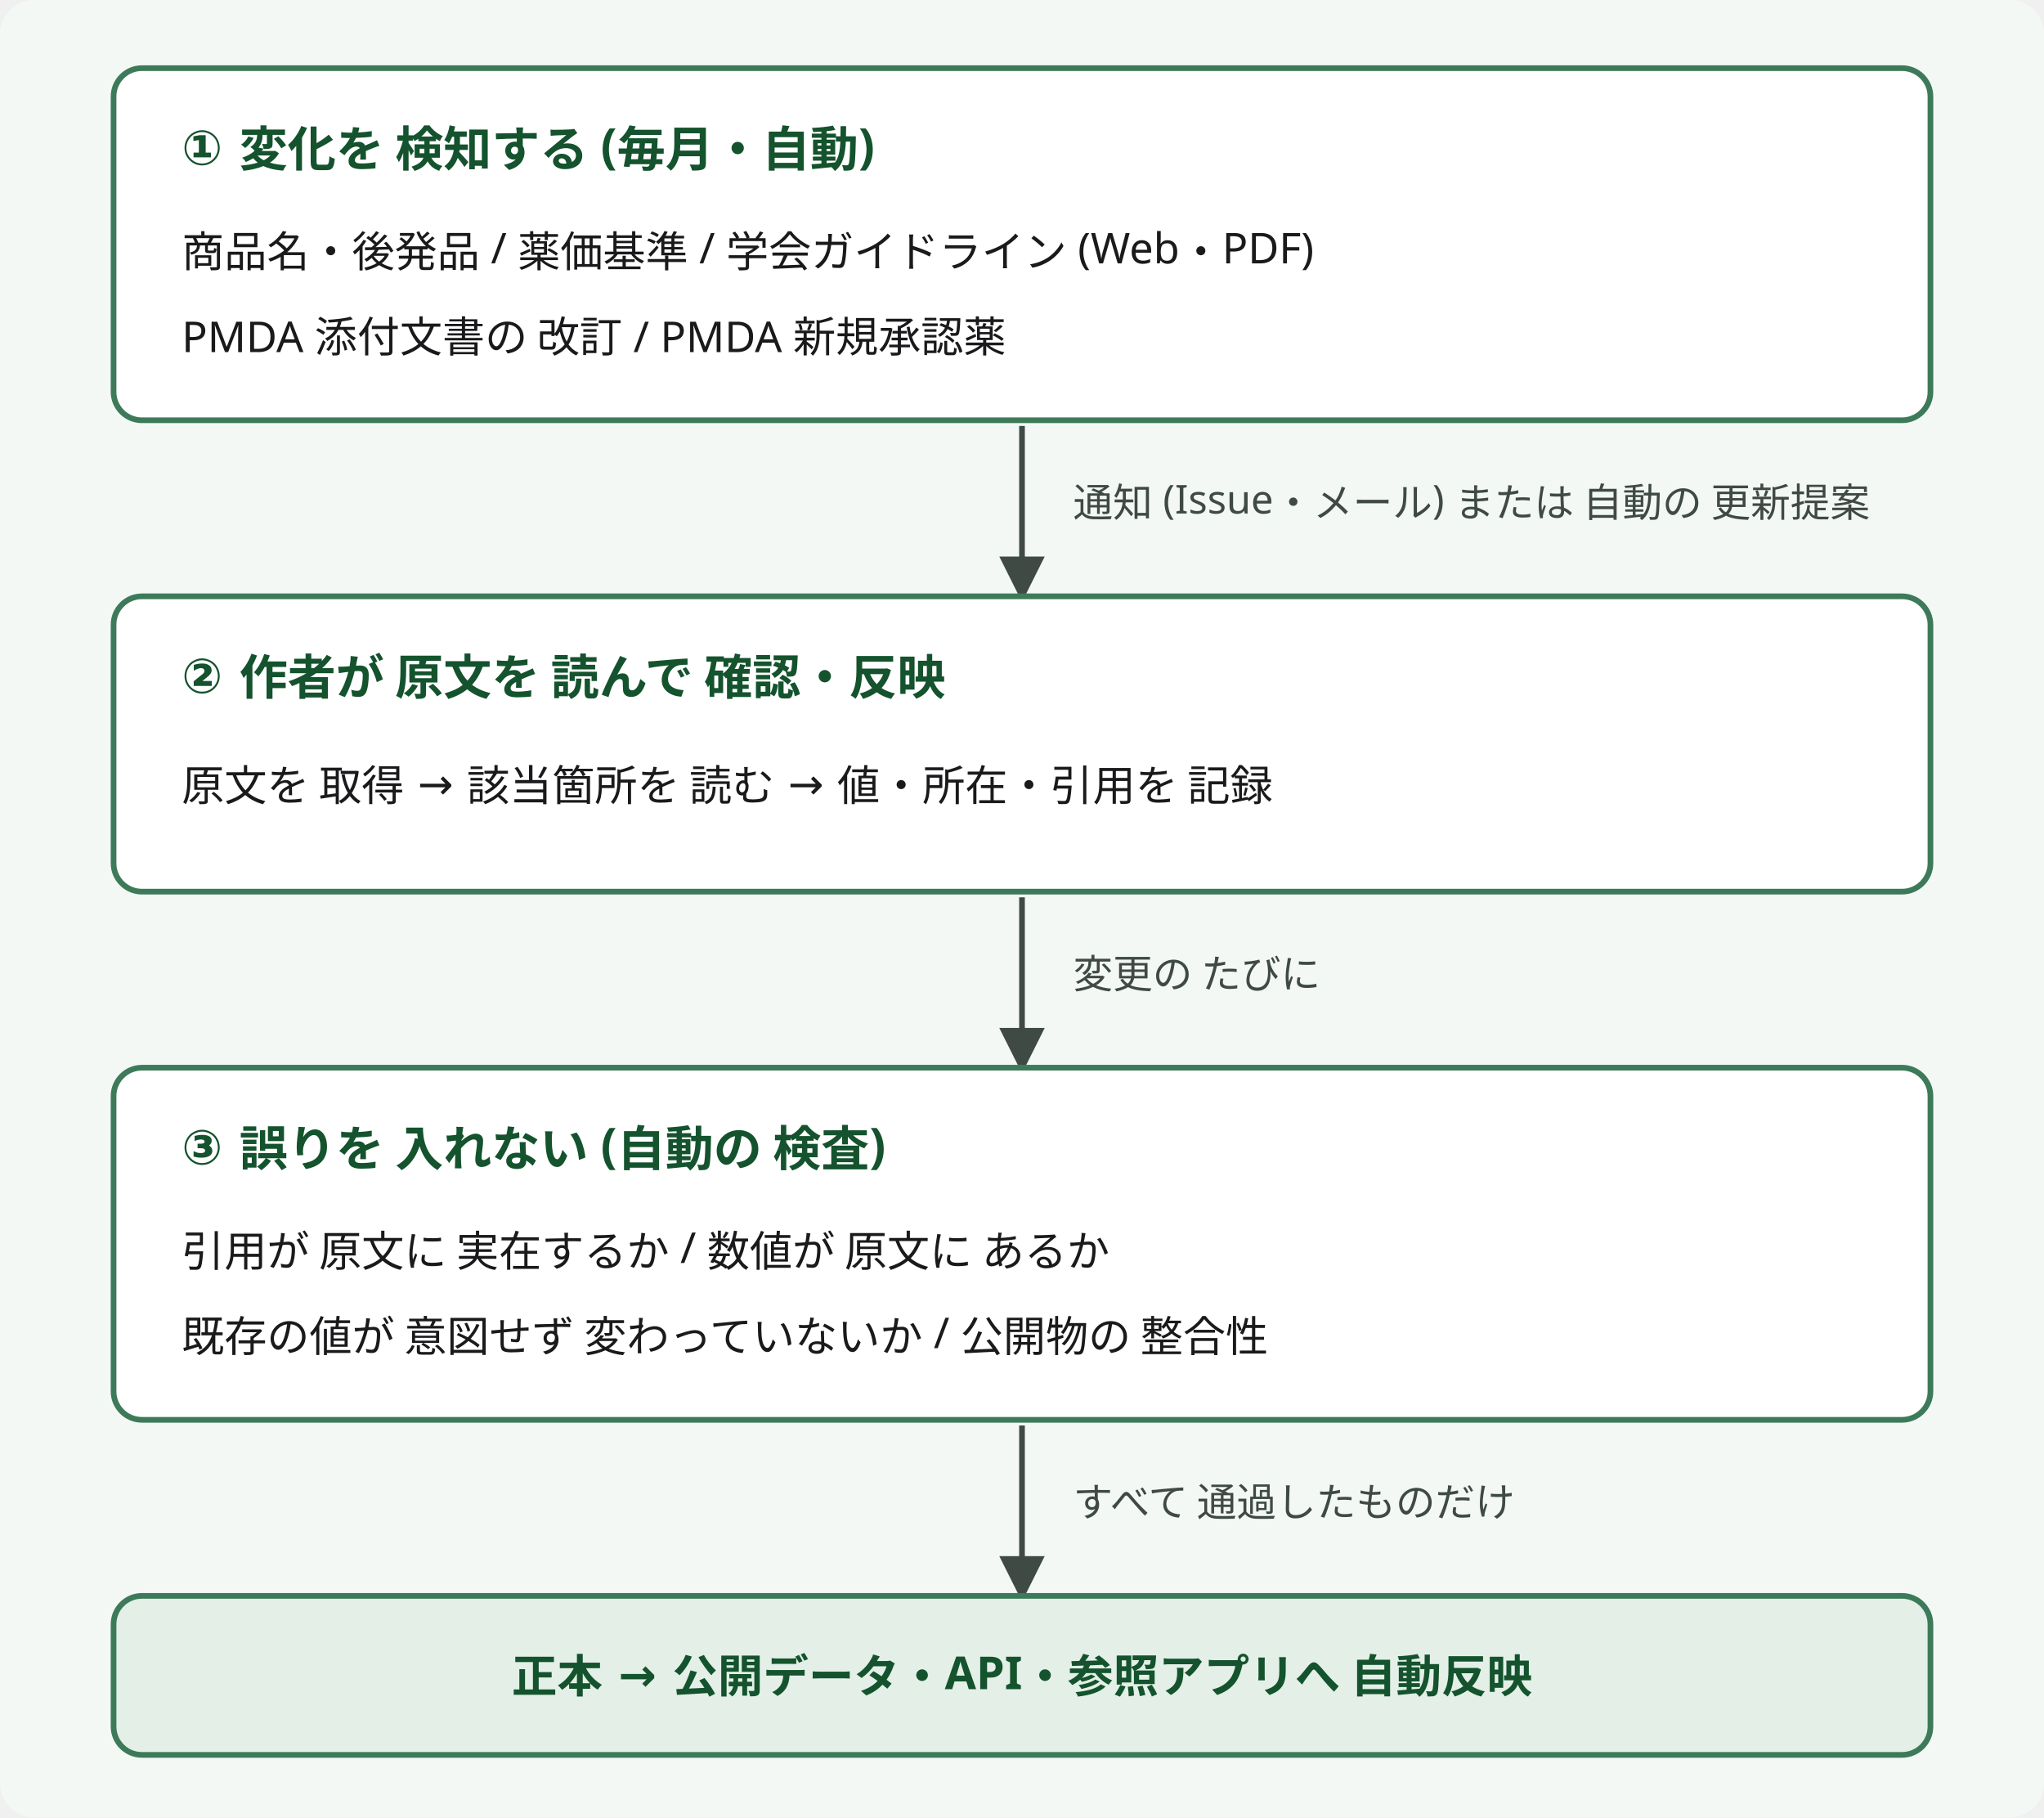
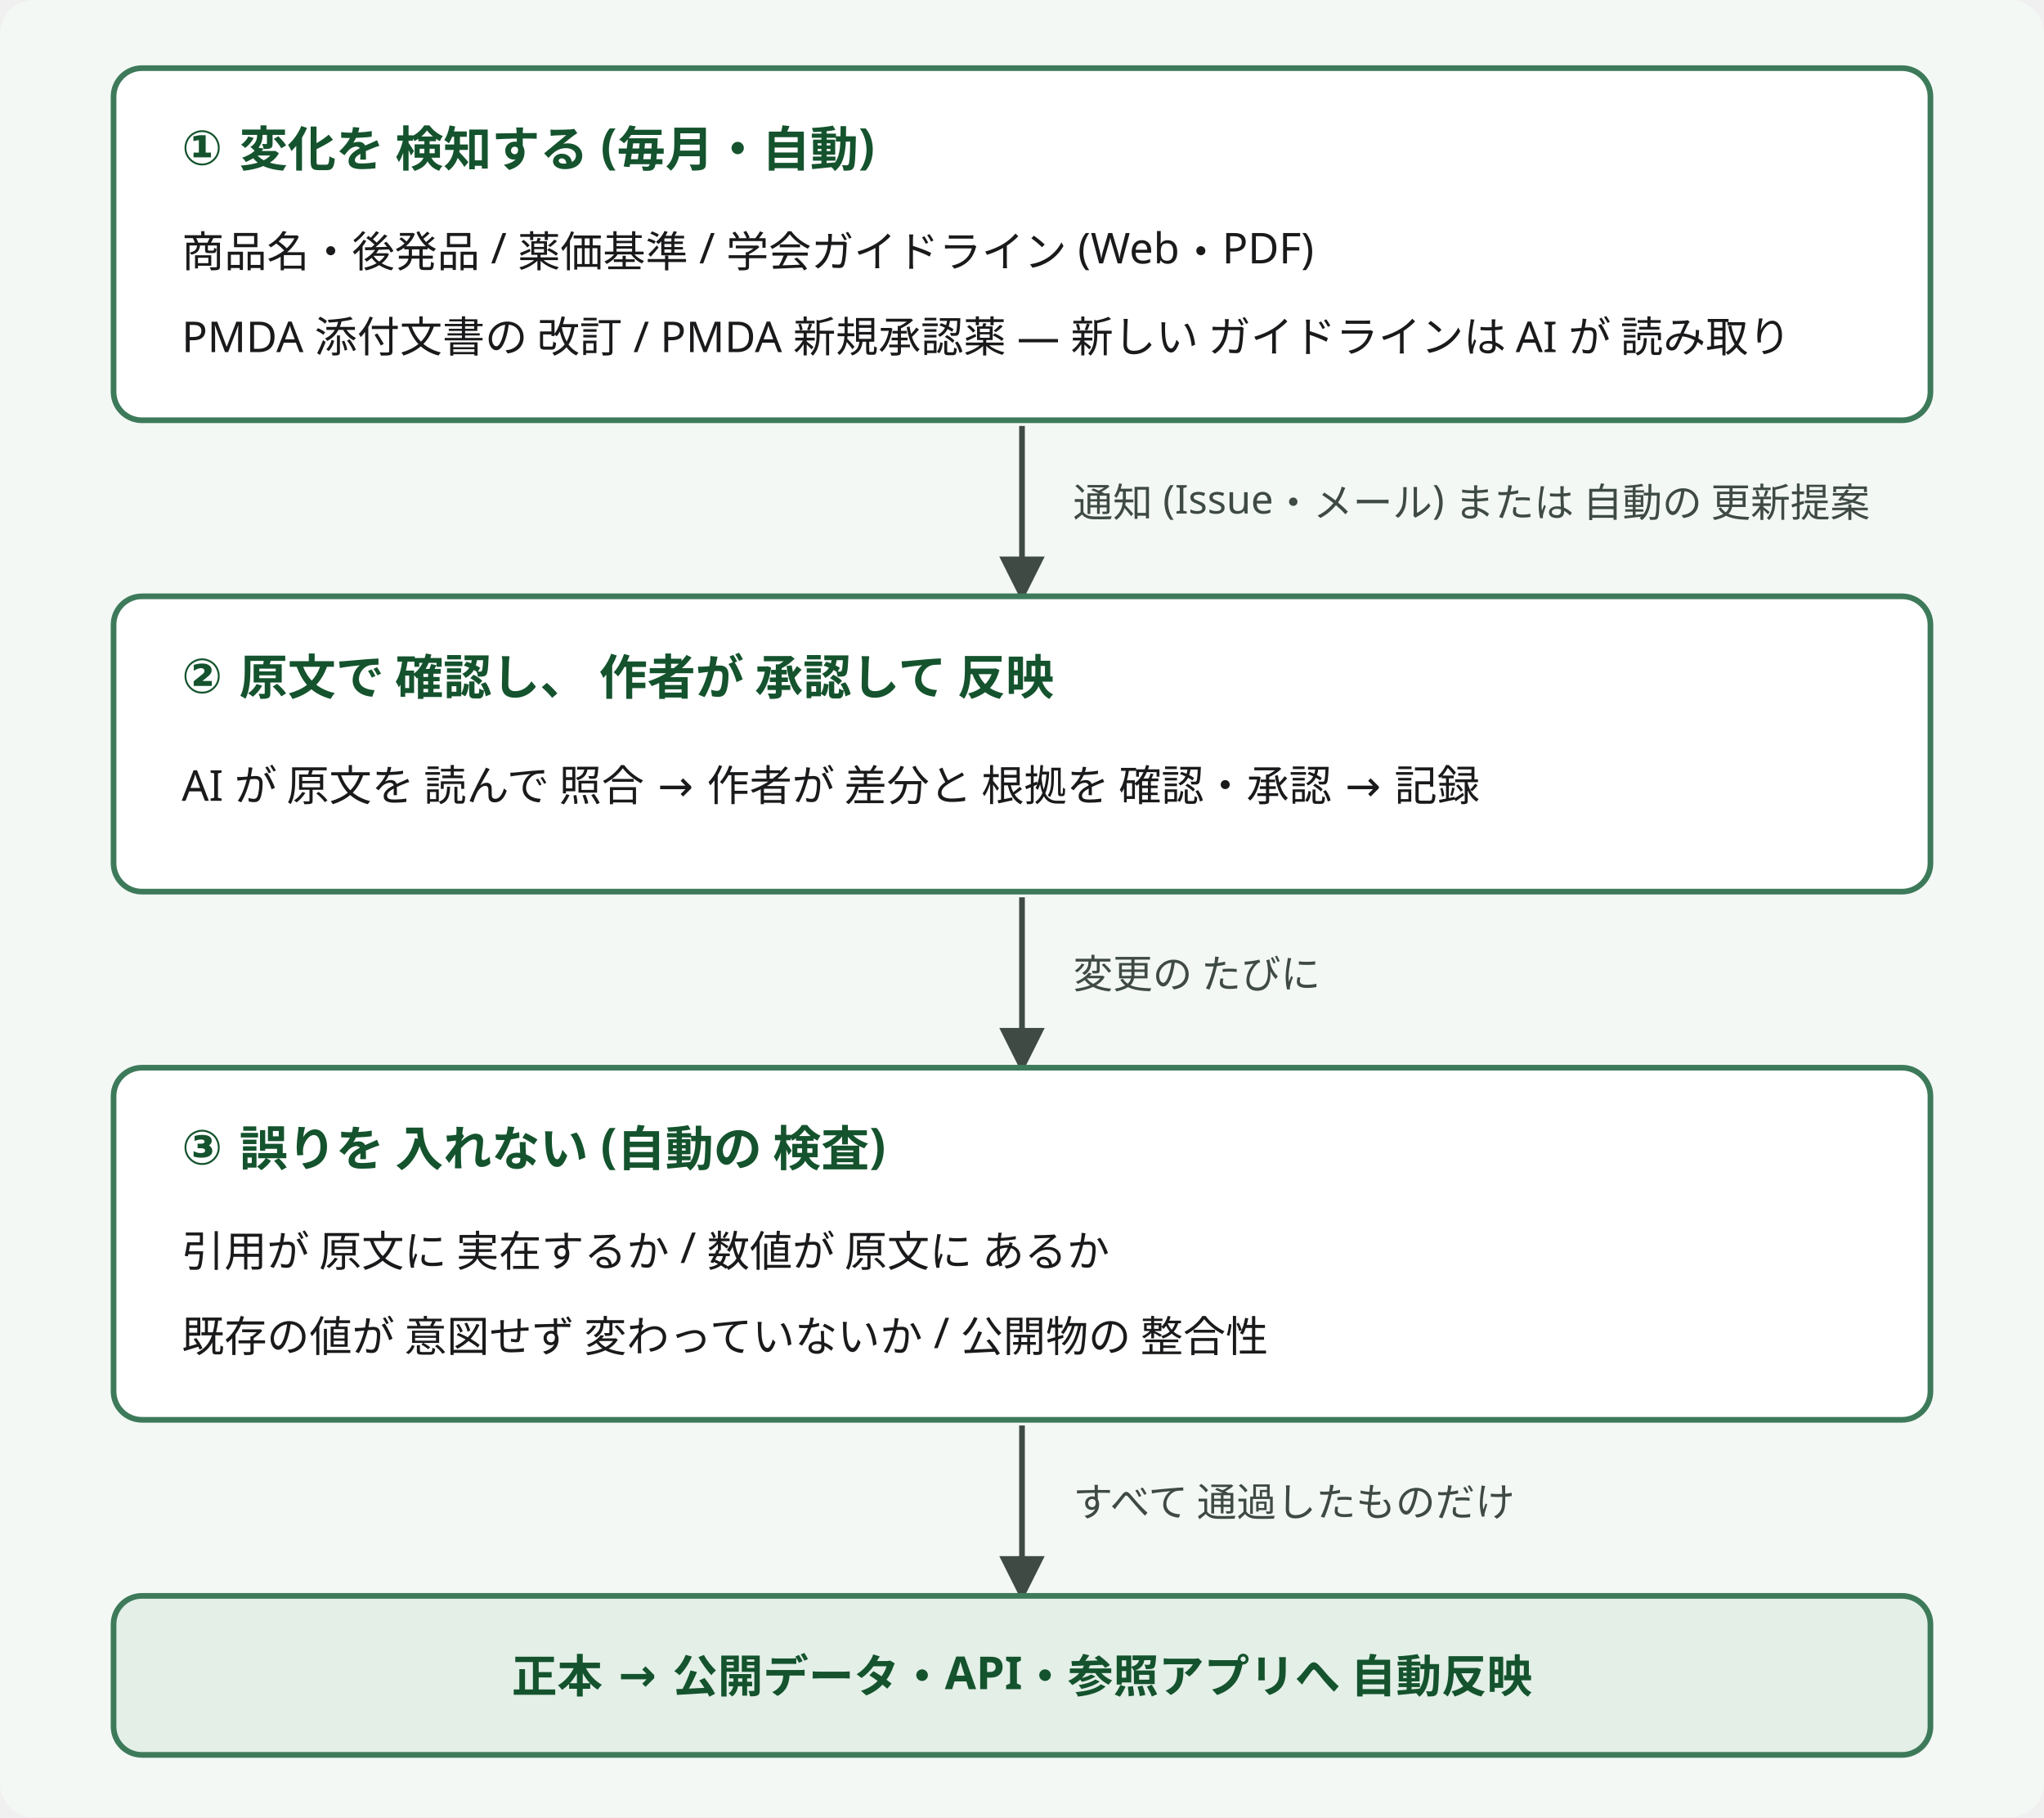
<svg xmlns="http://www.w3.org/2000/svg" viewBox="0 0 720 640" width="720" height="640" role="img" aria-labelledby="t d">
  <defs>
    <marker id="arrow" viewBox="0 0 10 10" refX="5" refY="5" markerWidth="8" markerHeight="8" orient="auto-start-reverse">
      <path d="M0,0 L10,5 L0,10 z" fill="#3f4a45" />
    </marker>
  </defs>
  <style>
    text { font-family: "Noto Sans JP", "Hiragino Sans", "Yu Gothic UI", "Meiryo", sans-serif; fill: #1a1a1c; }
    .ttl { font-size: 17px; font-weight: 700; fill: #14532d; }
    .body { font-size: 15px; }
    .lbl { font-size: 14px; fill: #3f4a45; }
    .fin { font-size: 16px; font-weight: 700; fill: #14532d; }
  </style>
  <rect x="0" y="0" width="720" height="640" rx="12" fill="#f3f8f5" />
  <rect x="40" y="24" width="640" height="124" rx="10" fill="#ffffff" stroke="#3d7a5a" stroke-width="2" />
  <text class="ttl" x="64" y="58">① 変化を 検知する (毎月・自動)</text>
  <text class="body" x="64" y="94">商品名・後発品 / 薬価基準 / 学会ガイドライン (Web・PDF)</text>
-   <text class="body" x="64" y="124">PMDA 添付文書の 改訂 / PMDA 新規承認薬</text>
+   <text class="body" x="64" y="124">PMDA 添付文書の 改訂 / PMDA 新規承認薬 — 新しい ガイドラインは AI が 読み取り</text>
  <line x1="360" y1="150" x2="360" y2="204" stroke="#3f4a45" stroke-width="2" marker-end="url(#arrow)" />
  <text class="lbl" x="378" y="182">通知 (Issue・メール) または 自動の 更新提案</text>
  <rect x="40" y="210" width="640" height="104" rx="10" fill="#ffffff" stroke="#3d7a5a" stroke-width="2" />
-   <text class="ttl" x="64" y="244">② 作者が 原文を 読んで 確認・反映</text>
-   <text class="body" x="64" y="282">原文を 取得 → 該当箇所を 読む → 値・所在・引用を 記録</text>
+   <text class="ttl" x="64" y="244">② 原文で 確認し、 作者が 承認して 反映</text>
+   <text class="body" x="64" y="282">AI が 原文を 読んで 照合 → 作者が 差分と 根拠を 確認・承認 → 記録</text>
  <line x1="360" y1="316" x2="360" y2="370" stroke="#3f4a45" stroke-width="2" marker-end="url(#arrow)" />
  <text class="lbl" x="378" y="348">変更の たびに</text>
  <rect x="40" y="376" width="640" height="124" rx="10" fill="#ffffff" stroke="#3d7a5a" stroke-width="2" />
  <text class="ttl" x="64" y="410">③ 誤りを 入れない (自動の 検査)</text>
  <text class="body" x="64" y="446">引用が 原文に 実在するか / 数値が 原文に あるか</text>
  <text class="body" x="64" y="476">既存の値が 意図せず 変わっていないか / 公開物の 整合性</text>
  <line x1="360" y1="502" x2="360" y2="556" stroke="#3f4a45" stroke-width="2" marker-end="url(#arrow)" />
  <text class="lbl" x="378" y="534">すべて 通過したものだけ</text>
  <rect x="40" y="562" width="640" height="56" rx="10" fill="#e3efe7" stroke="#3d7a5a" stroke-width="2" />
  <text class="fin" x="360" y="596" text-anchor="middle">正本 → 公開データ・API・参照アプリへ 自動反映</text>
</svg>
